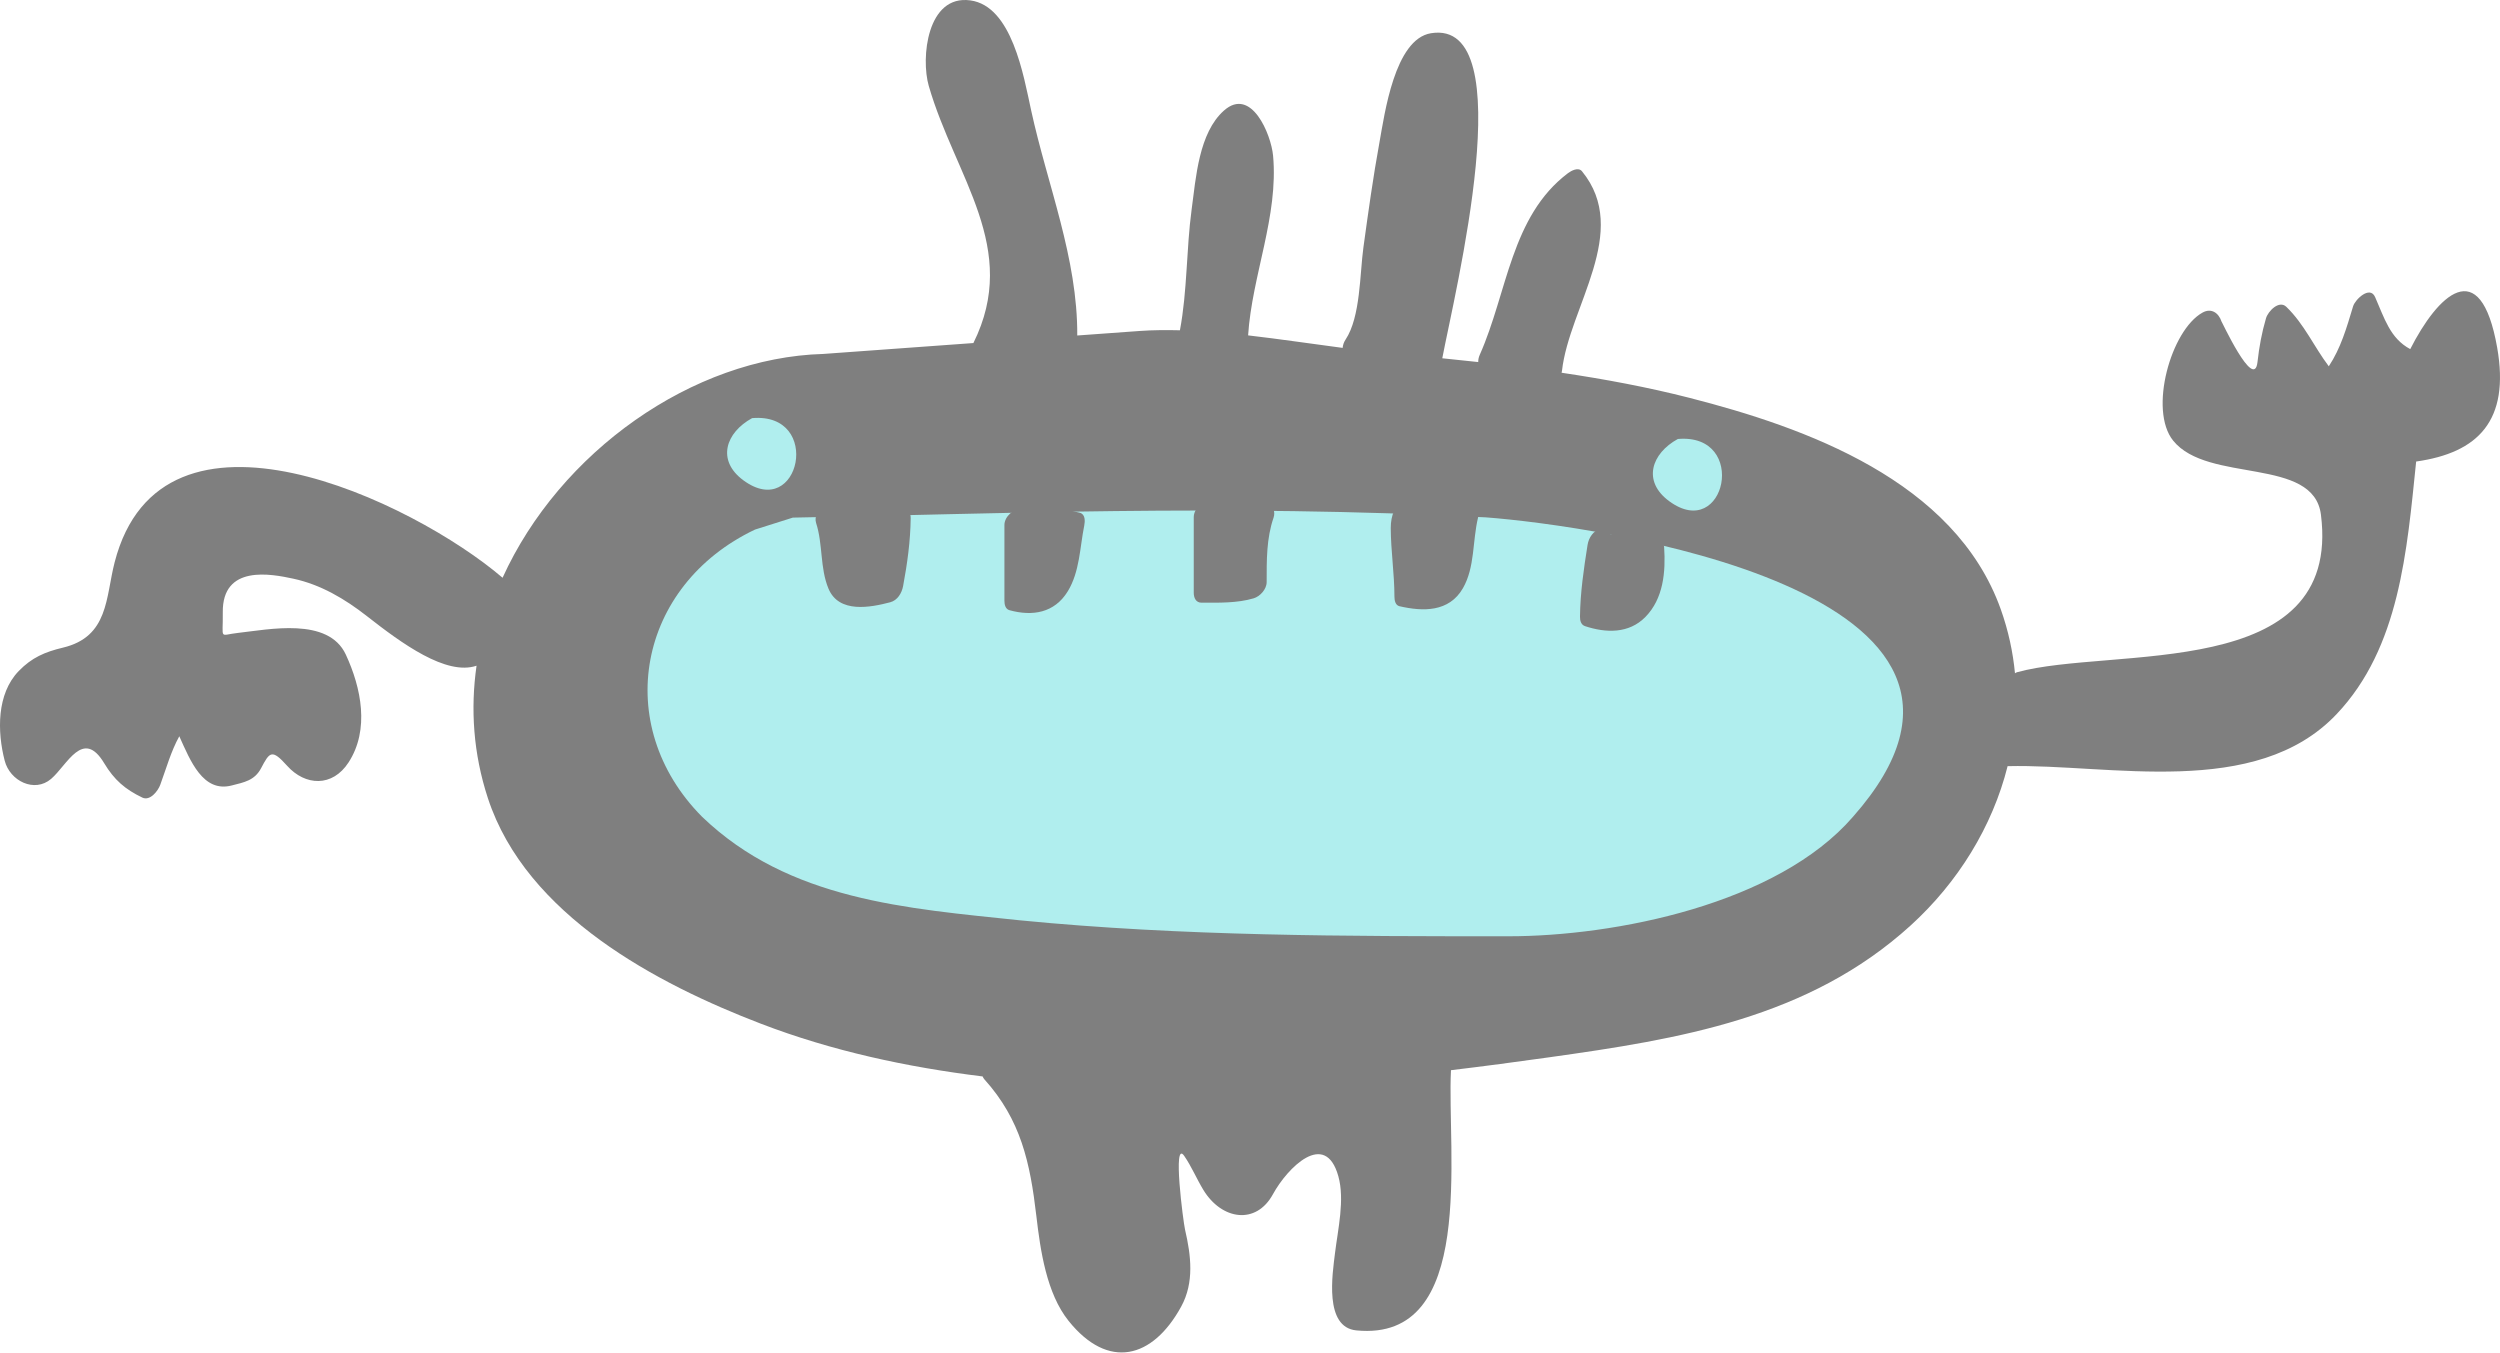
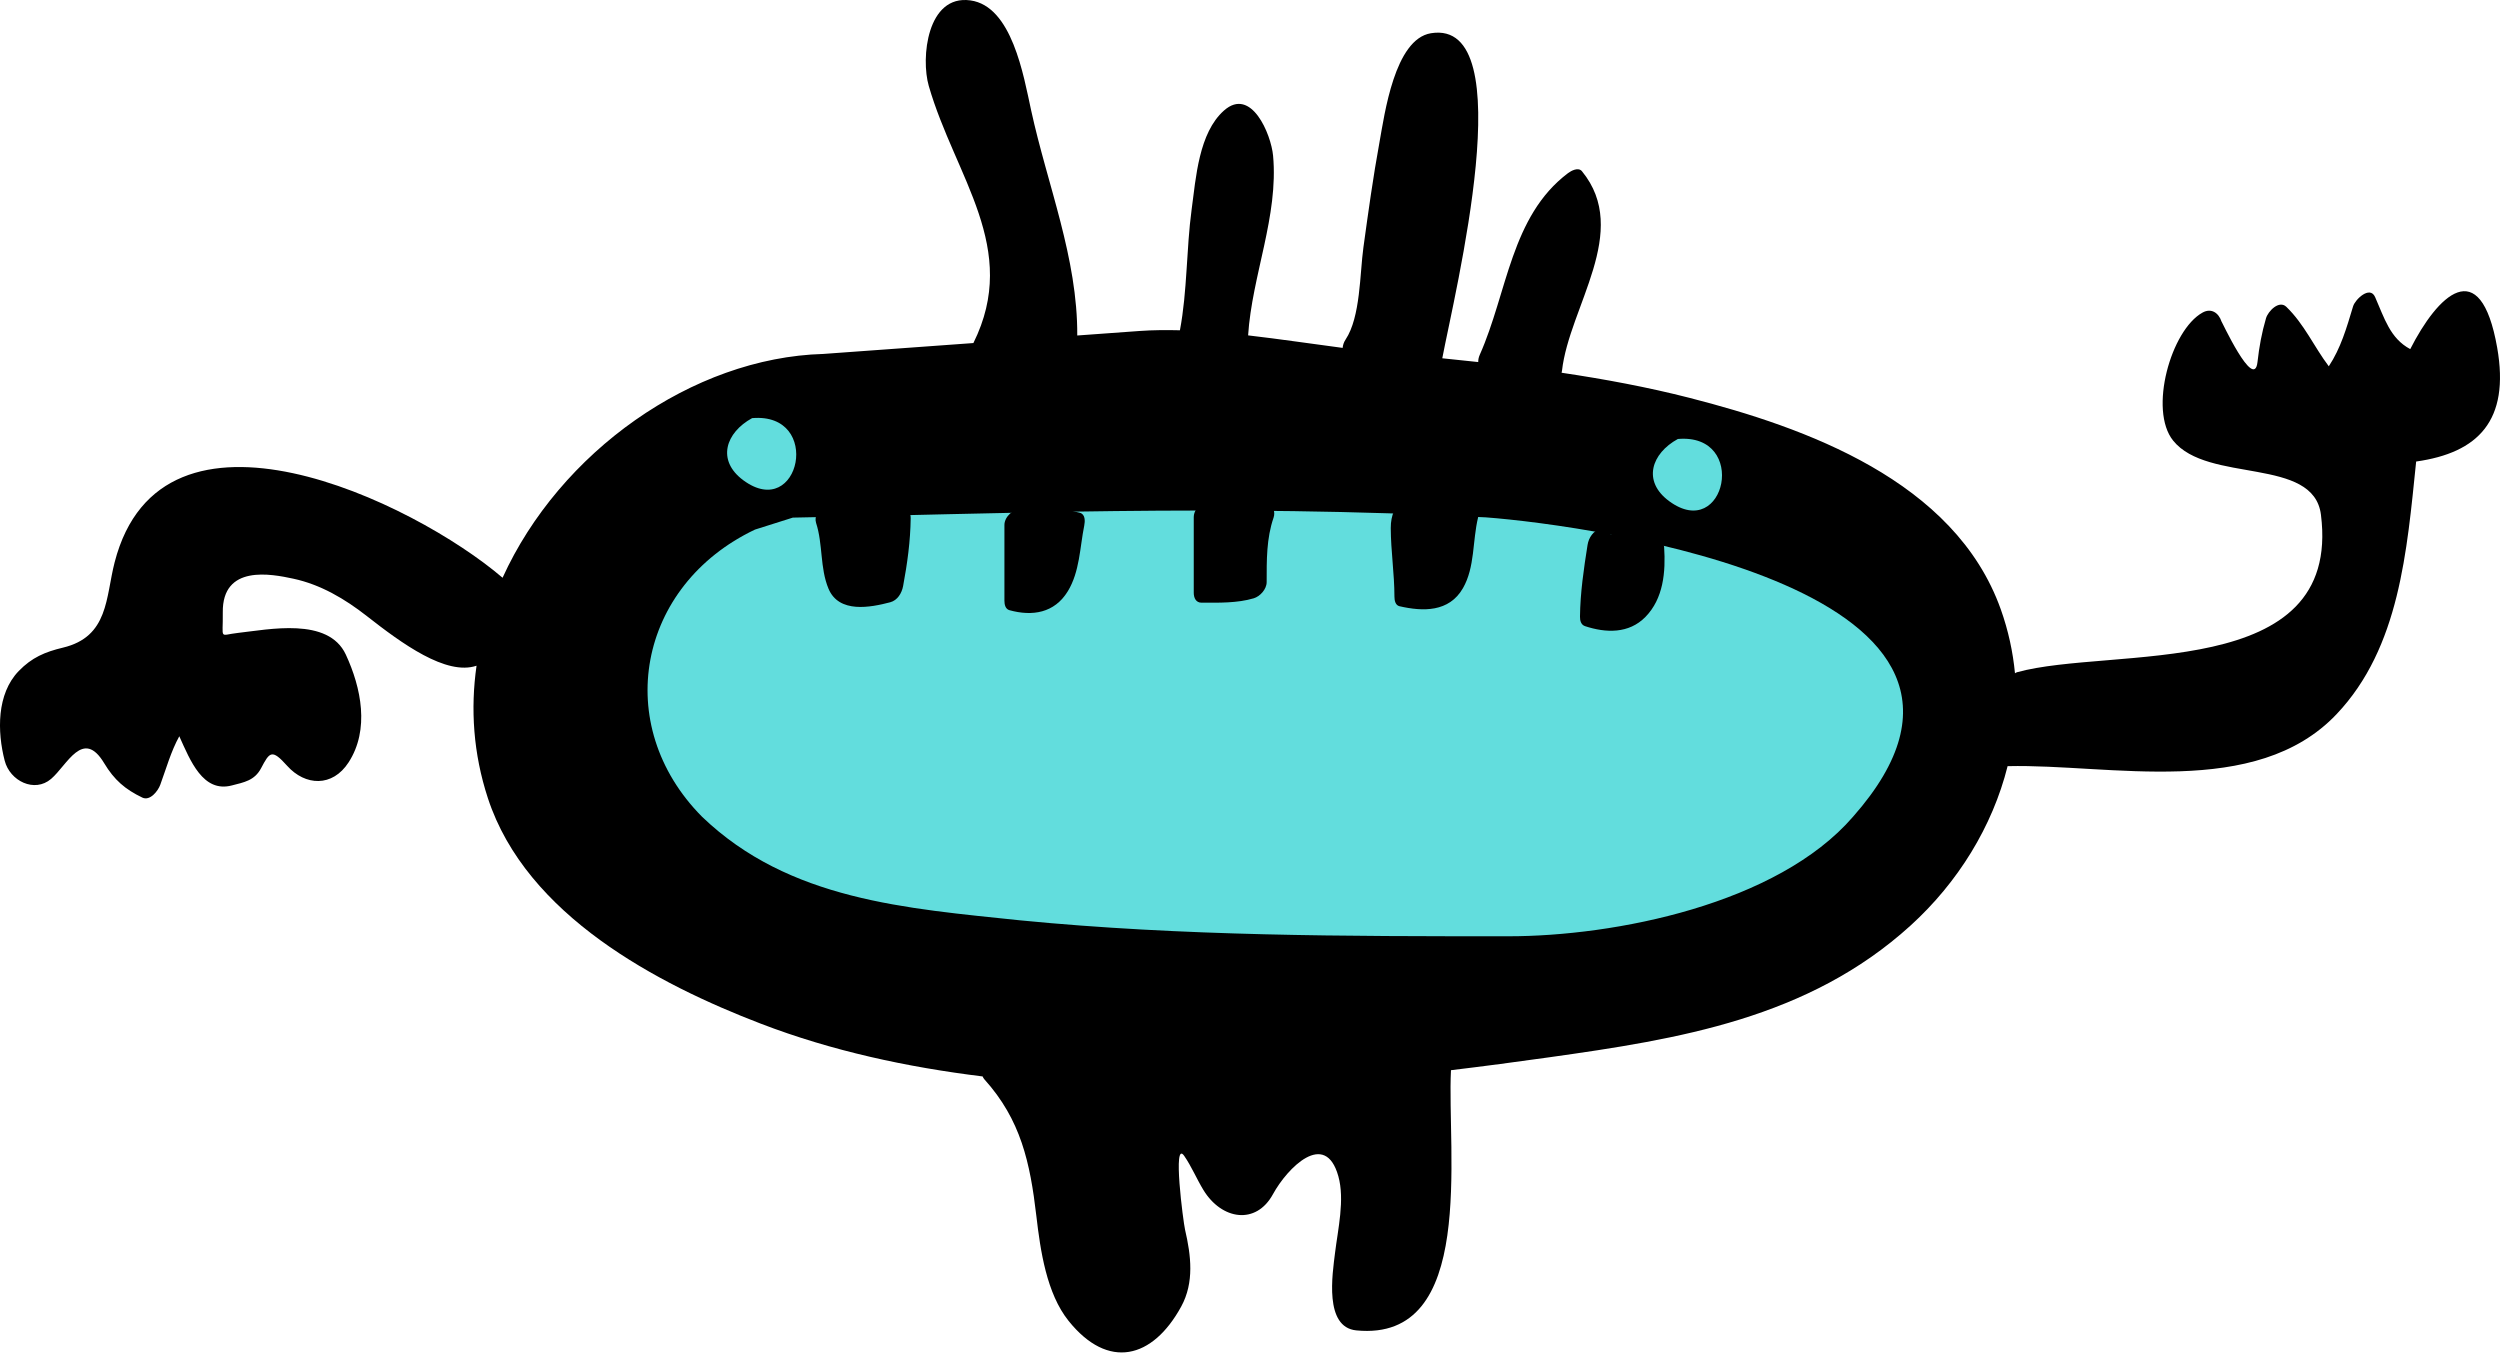
<svg xmlns="http://www.w3.org/2000/svg" preserveAspectRatio="none" overflow="visible" style="display: block;" width="202.572" height="109.587" viewBox="0 0 202.572 109.587" fill="none">
-   <g id="Group" style="mix-blend-mode:multiply" opacity="0.5">
+   <g id="Group" style="mix-blend-mode:multiply">
    <path id="Vector" d="M202.344 28.172C200.977 20.408 197.499 23.963 195.299 28.288C193.665 27.417 193.208 25.786 192.452 24.071C192.031 23.114 190.837 24.261 190.669 24.818C190.14 26.578 189.669 28.214 188.699 29.681C187.492 28.08 186.719 26.272 185.258 24.861C184.667 24.291 183.776 25.223 183.612 25.787C183.263 26.982 183.061 28.091 182.922 29.337C182.651 31.772 179.941 25.846 180.014 26.072C179.78 25.346 179.175 24.936 178.47 25.328C175.906 26.745 174.091 33.222 176.085 35.7C178.897 39.198 187.466 36.97 188.063 41.706C189.783 55.33 171.101 52.352 163.433 54.471C163.375 54.487 163.325 54.527 163.271 54.554C163.106 52.827 162.733 51.094 162.123 49.379C158.398 38.923 146.219 34.625 136.911 32.241C133.494 31.366 130.025 30.723 126.534 30.203C126.547 30.15 126.56 30.097 126.566 30.043C127.149 24.847 132.174 18.756 128.187 13.878C127.894 13.519 127.316 13.832 127.049 14.033C122.423 17.526 122.15 23.698 119.906 28.743C119.803 28.973 119.777 29.165 119.779 29.337C118.808 29.23 117.837 29.128 116.866 29.031C117.864 23.758 123.402 1.491 115.951 2.692C112.997 3.169 112.185 9.293 111.781 11.505C111.262 14.336 110.87 17.19 110.476 20.043C110.181 22.171 110.244 25.689 109.034 27.508C108.875 27.745 108.814 27.975 108.793 28.189C106.28 27.86 103.703 27.473 101.133 27.175C101.449 22.314 103.607 17.513 103.156 12.612C102.996 10.882 101.387 7.001 99.18 8.955C97.139 10.762 96.903 14.404 96.556 16.976C96.123 20.19 96.21 23.578 95.608 26.762C94.513 26.737 93.426 26.74 92.364 26.817C90.673 26.94 88.981 27.063 87.289 27.185C87.325 20.905 84.872 15.004 83.55 8.931C82.936 6.112 81.995 0.492 78.625 0.031C75.121 -0.449 74.601 4.702 75.259 6.971C77.406 14.373 82.68 20.117 78.873 27.797C74.821 28.091 70.768 28.386 66.715 28.679C56.096 28.977 45.351 36.635 40.723 46.815C33.506 40.636 13.096 30.813 9.289 45.562C8.555 48.407 8.817 51.591 5.097 52.478C3.649 52.824 2.581 53.276 1.52 54.371C-0.279 56.226 -0.227 59.29 0.38 61.638C0.804 63.282 2.794 64.267 4.141 63.113C5.447 61.996 6.723 58.981 8.442 61.842C9.262 63.206 10.143 63.959 11.531 64.627C12.153 64.927 12.801 64.098 12.986 63.59C13.474 62.257 13.852 60.886 14.528 59.657C15.419 61.629 16.442 64.252 18.777 63.646C19.773 63.388 20.623 63.253 21.156 62.246C21.852 60.928 22.024 60.665 23.268 62.053C24.73 63.683 26.936 63.802 28.248 61.771C29.958 59.126 29.276 55.742 28.02 53.038C26.599 49.979 21.772 51.011 19.275 51.285C17.714 51.457 18.084 51.893 18.052 49.632C17.997 45.717 21.992 46.508 23.769 46.891C25.978 47.366 27.936 48.521 29.723 49.919C32.556 52.138 36.16 54.774 38.614 53.942C38.115 57.427 38.346 61.054 39.533 64.675C42.65 74.189 53.316 79.751 61.652 82.949C67.417 85.161 73.487 86.467 79.622 87.223C79.656 87.305 79.697 87.383 79.761 87.454C82.721 90.74 83.469 94.199 83.974 98.524C84.3 101.318 84.796 104.802 86.593 107.038C89.793 111.019 93.389 110.116 95.713 105.866C96.781 103.912 96.506 101.718 96.025 99.65C95.875 99.001 94.996 92.272 95.957 93.663C96.549 94.519 96.966 95.53 97.511 96.424C98.988 98.843 101.772 99.285 103.148 96.761C104.302 94.646 107.384 91.5 108.445 95.312C108.975 97.213 108.41 99.604 108.176 101.522C107.966 103.243 107.281 107.541 109.898 107.8C119.68 108.766 117.231 93.337 117.571 86.717C120.225 86.399 122.877 86.045 125.526 85.672C136.025 84.198 146.537 82.519 154.816 74.99C158.643 71.51 161.446 66.985 162.675 62.075C162.687 62.076 162.698 62.08 162.71 62.08C170.913 61.886 182.771 64.793 189.333 57.865C194.449 52.466 195.03 44.625 195.778 37.397C200.784 36.689 203.388 34.105 202.344 28.172Z" fill="black" />
    <path id="Vector_2" d="M61.175 42.912C51.663 47.435 49.516 58.742 56.879 66.173C63.936 72.958 73.448 73.603 82.652 74.573C95.845 75.865 109.039 75.865 122.233 75.865C130.824 75.865 144.018 73.28 150.154 66.173C166.416 47.757 128.983 42.568 120.392 41.921C98.997 40.813 80.278 41.666 64.242 41.942L61.175 42.912Z" fill="#62DDDD" />
    <g id="Group_2">
      <path id="Vector_3" d="M73.161 41.19C71.64 41.163 70.134 40.899 68.625 41.225C68.41 41.271 68.219 41.407 68.059 41.586C68.004 41.347 67.957 41.108 67.88 40.871C67.518 39.761 65.794 41.352 66.126 42.372C66.689 44.099 66.43 46.018 67.132 47.7C67.977 49.724 70.542 49.219 72.133 48.801C72.716 48.647 73.069 48.071 73.178 47.488C73.517 45.67 73.77 43.851 73.792 41.996C73.798 41.568 73.611 41.198 73.161 41.19Z" fill="black" />
      <path id="Vector_4" d="M87.497 41.55C85.904 41.142 84.368 40.942 82.739 41.225C82.737 41.226 82.735 41.228 82.732 41.228C82.167 41.207 81.387 41.837 81.387 42.538C81.387 44.584 81.387 46.63 81.387 48.675C81.387 48.983 81.463 49.352 81.797 49.444C83.633 49.949 85.437 49.691 86.527 47.902C87.491 46.321 87.495 44.374 87.854 42.593C87.926 42.23 87.95 41.666 87.497 41.55Z" fill="black" />
      <path id="Vector_5" d="M102.616 40.867C101.228 40.843 99.873 40.699 98.5 40.824C98.063 40.181 96.728 40.971 96.728 41.892C96.728 43.937 96.728 45.983 96.728 48.029C96.728 48.449 96.906 48.836 97.36 48.836C98.755 48.834 100.237 48.882 101.59 48.479C102.095 48.327 102.636 47.751 102.636 47.166C102.637 45.403 102.615 43.624 103.196 41.946C103.362 41.463 103.159 40.877 102.616 40.867Z" fill="black" />
    </g>
    <path id="Vector_6" d="M119.407 40.904C118.054 40.526 116.676 39.922 115.263 40.256C114.835 40.357 114.986 39.9 114.835 40.357C114.28 39.987 112.683 40.592 112.692 42.794C112.699 44.662 112.989 46.49 112.99 48.353C112.99 48.648 113.065 49.046 113.4 49.122C115.287 49.556 117.416 49.62 118.543 47.655C119.519 45.955 119.309 43.816 119.763 41.947C119.853 41.58 119.847 41.026 119.407 40.904Z" fill="black" />
    <path id="Vector_7" d="M134.842 44.324C134.819 43.97 134.51 43.805 134.22 43.774C133.243 43.668 132.463 42.914 131.458 42.805C131.109 42.767 130.774 43.005 130.531 43.33C130.444 42.95 130.07 42.731 129.684 42.84C129.112 43.001 128.731 43.562 128.638 44.153C128.333 46.082 128.048 48.009 128.025 49.968C128.021 50.288 128.106 50.629 128.435 50.737C130.117 51.291 131.984 51.365 133.332 49.985C134.784 48.498 134.977 46.344 134.842 44.324Z" fill="black" />
    <g id="Group_3">
      <path id="Vector_8" d="M60.942 33.881C58.805 35.05 58.038 37.3 60.235 38.919C64.806 42.281 66.693 33.388 60.942 33.881Z" fill="#62DDDD" />
    </g>
    <g id="Group_4">
      <path id="Vector_9" d="M135.955 35.57C133.819 36.737 133.051 38.989 135.249 40.607C139.819 43.97 141.706 35.077 135.955 35.57Z" fill="#62DDDD" />
    </g>
  </g>
</svg>
